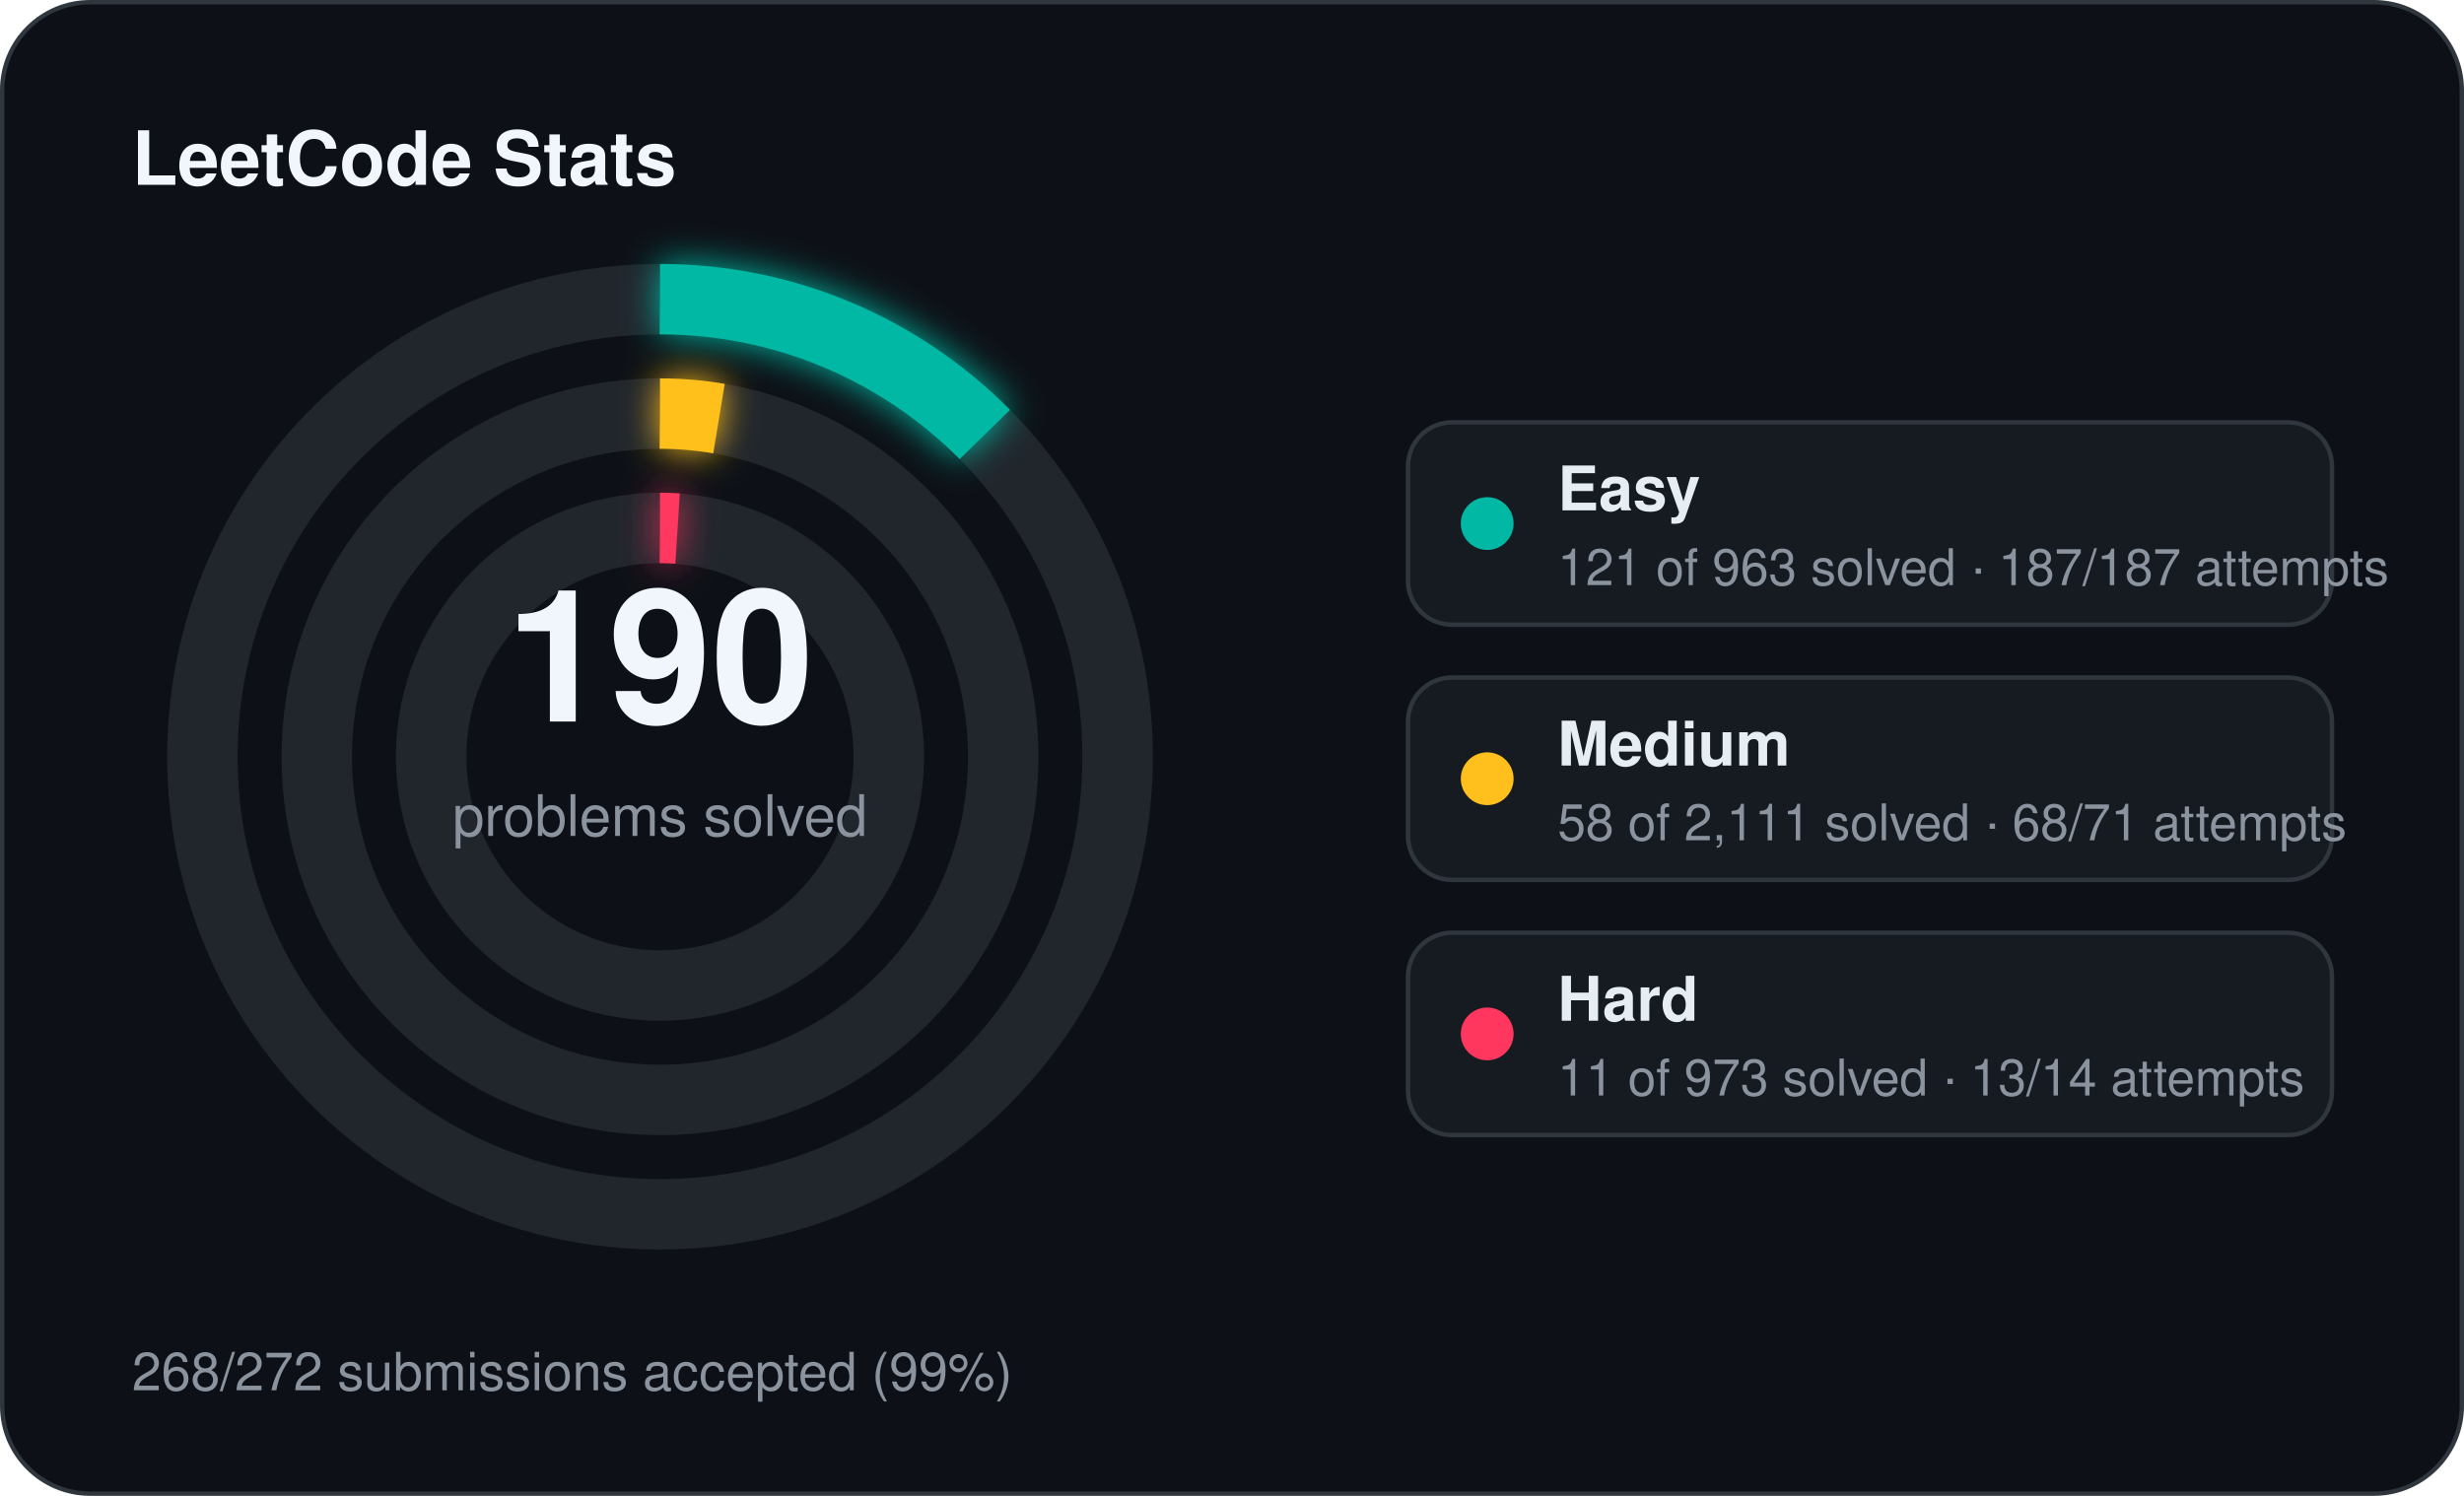
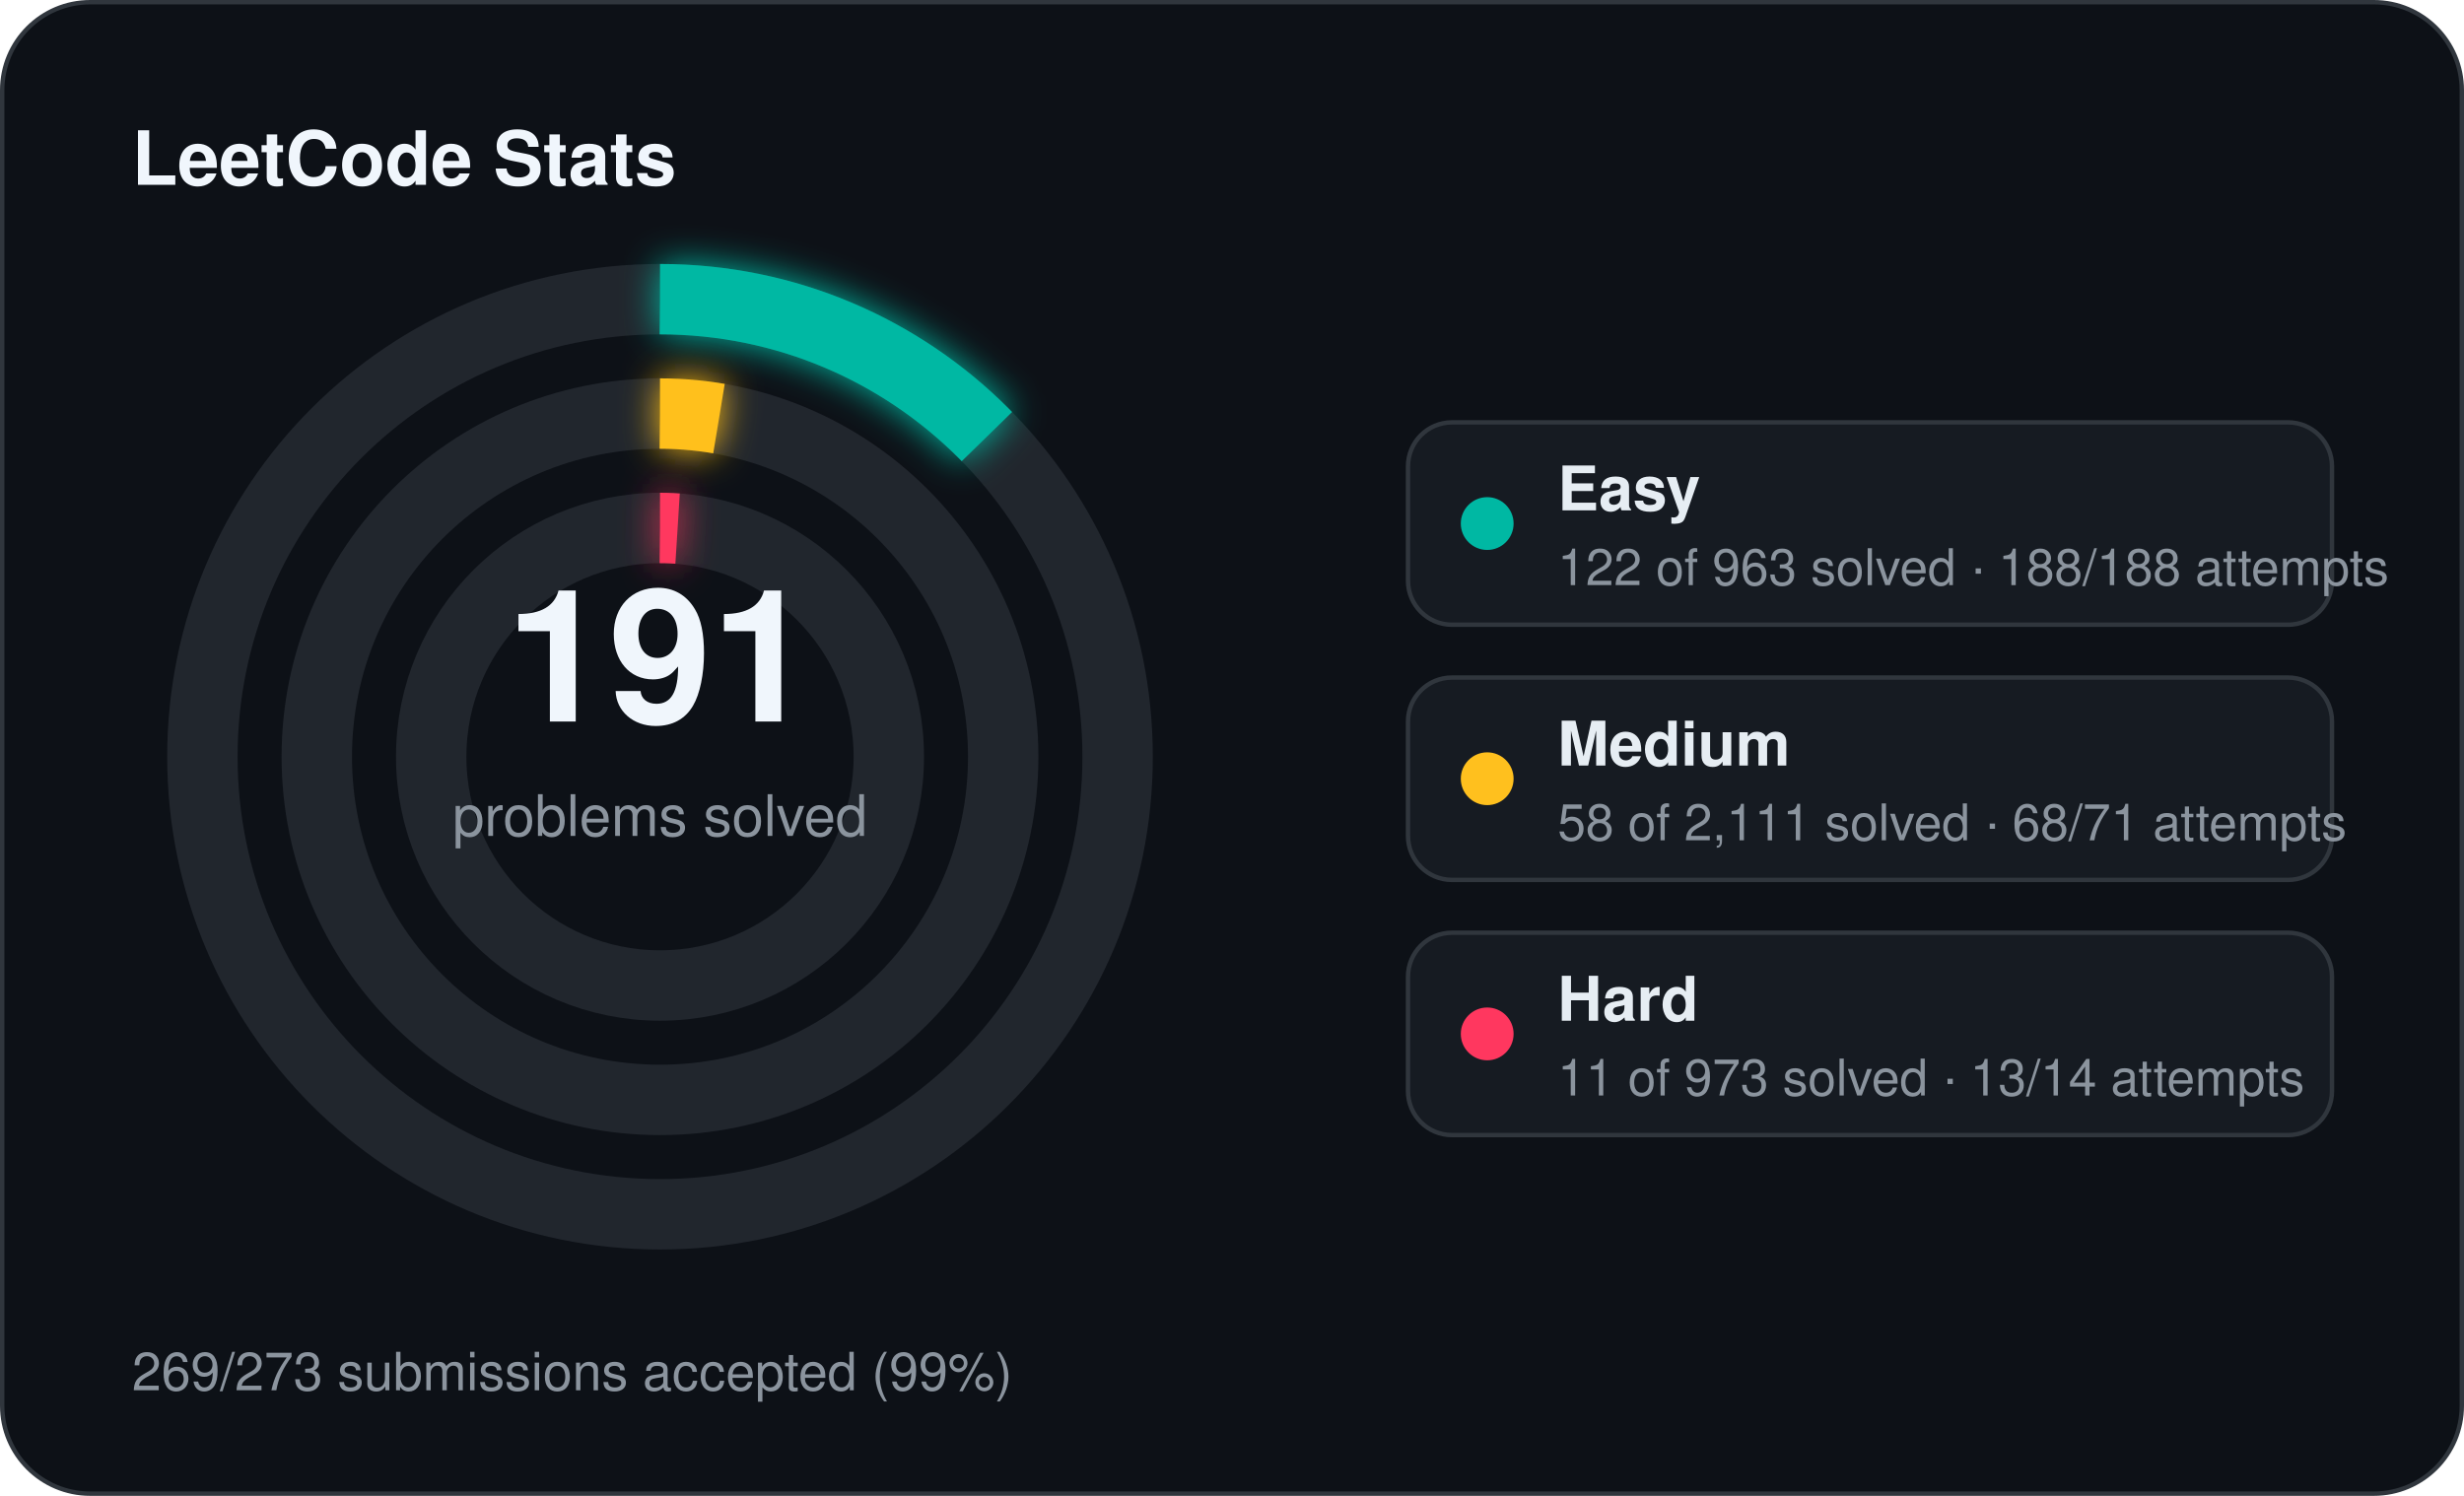
<svg xmlns="http://www.w3.org/2000/svg" width="560" height="340" viewBox="0 0 560 340">
  <defs>
    <filter id="stats-glow" x="-60%" y="-60%" width="220%" height="220%">
      <feGaussianBlur stdDeviation="4" result="blur" />
      <feMerge>
        <feMergeNode in="blur" />
        <feMergeNode in="SourceGraphic" />
      </feMerge>
    </filter>
  </defs>
  <rect x="0.5" y="0.5" width="559" height="339" rx="20" fill="#0d1117" stroke="#30363d" stroke-width="1" />
  <text x="30" y="42" fill="#f0f6fc" font-family="Segoe UI, Helvetica, Arial, sans-serif" font-size="17" font-weight="700">LeetCode Stats</text>
  <circle cx="150" cy="172" r="104" fill="none" stroke="#21262d" stroke-width="16" />
-   <circle cx="150" cy="172" r="104" fill="none" stroke="#00b8a3" stroke-width="16" stroke-linecap="butt" stroke-dasharray="82.11 653.45" transform="rotate(-90 150 172)" filter="url(#stats-glow)" />
+   <circle cx="150" cy="172" r="104" fill="none" stroke="#00b8a3" stroke-width="16" stroke-linecap="butt" stroke-dasharray="82.78 653.45" transform="rotate(-90 150 172)" filter="url(#stats-glow)" />
  <circle cx="150" cy="172" r="78" fill="none" stroke="#21262d" stroke-width="16" />
  <circle cx="150" cy="172" r="78" fill="none" stroke="#ffc01e" stroke-width="16" stroke-linecap="butt" stroke-dasharray="13.47 490.09" transform="rotate(-90 150 172)" filter="url(#stats-glow)" />
  <circle cx="150" cy="172" r="52" fill="none" stroke="#21262d" stroke-width="16" />
  <circle cx="150" cy="172" r="52" fill="none" stroke="#ff375f" stroke-width="16" stroke-linecap="butt" stroke-dasharray="4.00 326.73" transform="rotate(-90 150 172)" filter="url(#stats-glow)" />
-   <text x="150" y="164" text-anchor="middle" fill="#f0f6fc" font-family="Segoe UI, Helvetica, Arial, sans-serif" font-size="42" font-weight="700">190</text>
+   <text x="150" y="164" text-anchor="middle" fill="#f0f6fc" font-family="Segoe UI, Helvetica, Arial, sans-serif" font-size="42" font-weight="700">191</text>
  <text x="150" y="190" text-anchor="middle" fill="#8b949e" font-family="Segoe UI, Helvetica, Arial, sans-serif" font-size="13">problems solved</text>
  <rect x="320" y="96" width="210" height="46" rx="10" fill="#161b22" stroke="#30363d" stroke-width="1" />
  <circle cx="338" cy="119" r="6" fill="#00b8a3" />
  <text x="354" y="116" fill="#e6edf3" font-family="Segoe UI, Helvetica, Arial, sans-serif" font-size="14" font-weight="600">Easy</text>
-   <text x="354" y="133" fill="#8b949e" font-family="Segoe UI, Helvetica, Arial, sans-serif" font-size="11.5">121 of 963 solved · 187/187 attempts</text>
+   <text x="354" y="133" fill="#8b949e" font-family="Segoe UI, Helvetica, Arial, sans-serif" font-size="11.5">122 of 963 solved · 188/188 attempts</text>
  <rect x="320" y="154" width="210" height="46" rx="10" fill="#161b22" stroke="#30363d" stroke-width="1" />
  <circle cx="338" cy="177" r="6" fill="#ffc01e" />
  <text x="354" y="174" fill="#e6edf3" font-family="Segoe UI, Helvetica, Arial, sans-serif" font-size="14" font-weight="600">Medium</text>
  <text x="354" y="191" fill="#8b949e" font-family="Segoe UI, Helvetica, Arial, sans-serif" font-size="11.5">58 of 2,111 solved · 68/71 attempts</text>
  <rect x="320" y="212" width="210" height="46" rx="10" fill="#161b22" stroke="#30363d" stroke-width="1" />
  <circle cx="338" cy="235" r="6" fill="#ff375f" />
  <text x="354" y="232" fill="#e6edf3" font-family="Segoe UI, Helvetica, Arial, sans-serif" font-size="14" font-weight="600">Hard</text>
  <text x="354" y="249" fill="#8b949e" font-family="Segoe UI, Helvetica, Arial, sans-serif" font-size="11.5">11 of 973 solved · 13/14 attempts</text>
-   <text x="30" y="316" fill="#8b949e" font-family="Segoe UI, Helvetica, Arial, sans-serif" font-size="12">268/272 submissions accepted (99%)</text>
+   <text x="30" y="316" fill="#8b949e" font-family="Segoe UI, Helvetica, Arial, sans-serif" font-size="12">269/273 submissions accepted (99%)</text>
</svg>
